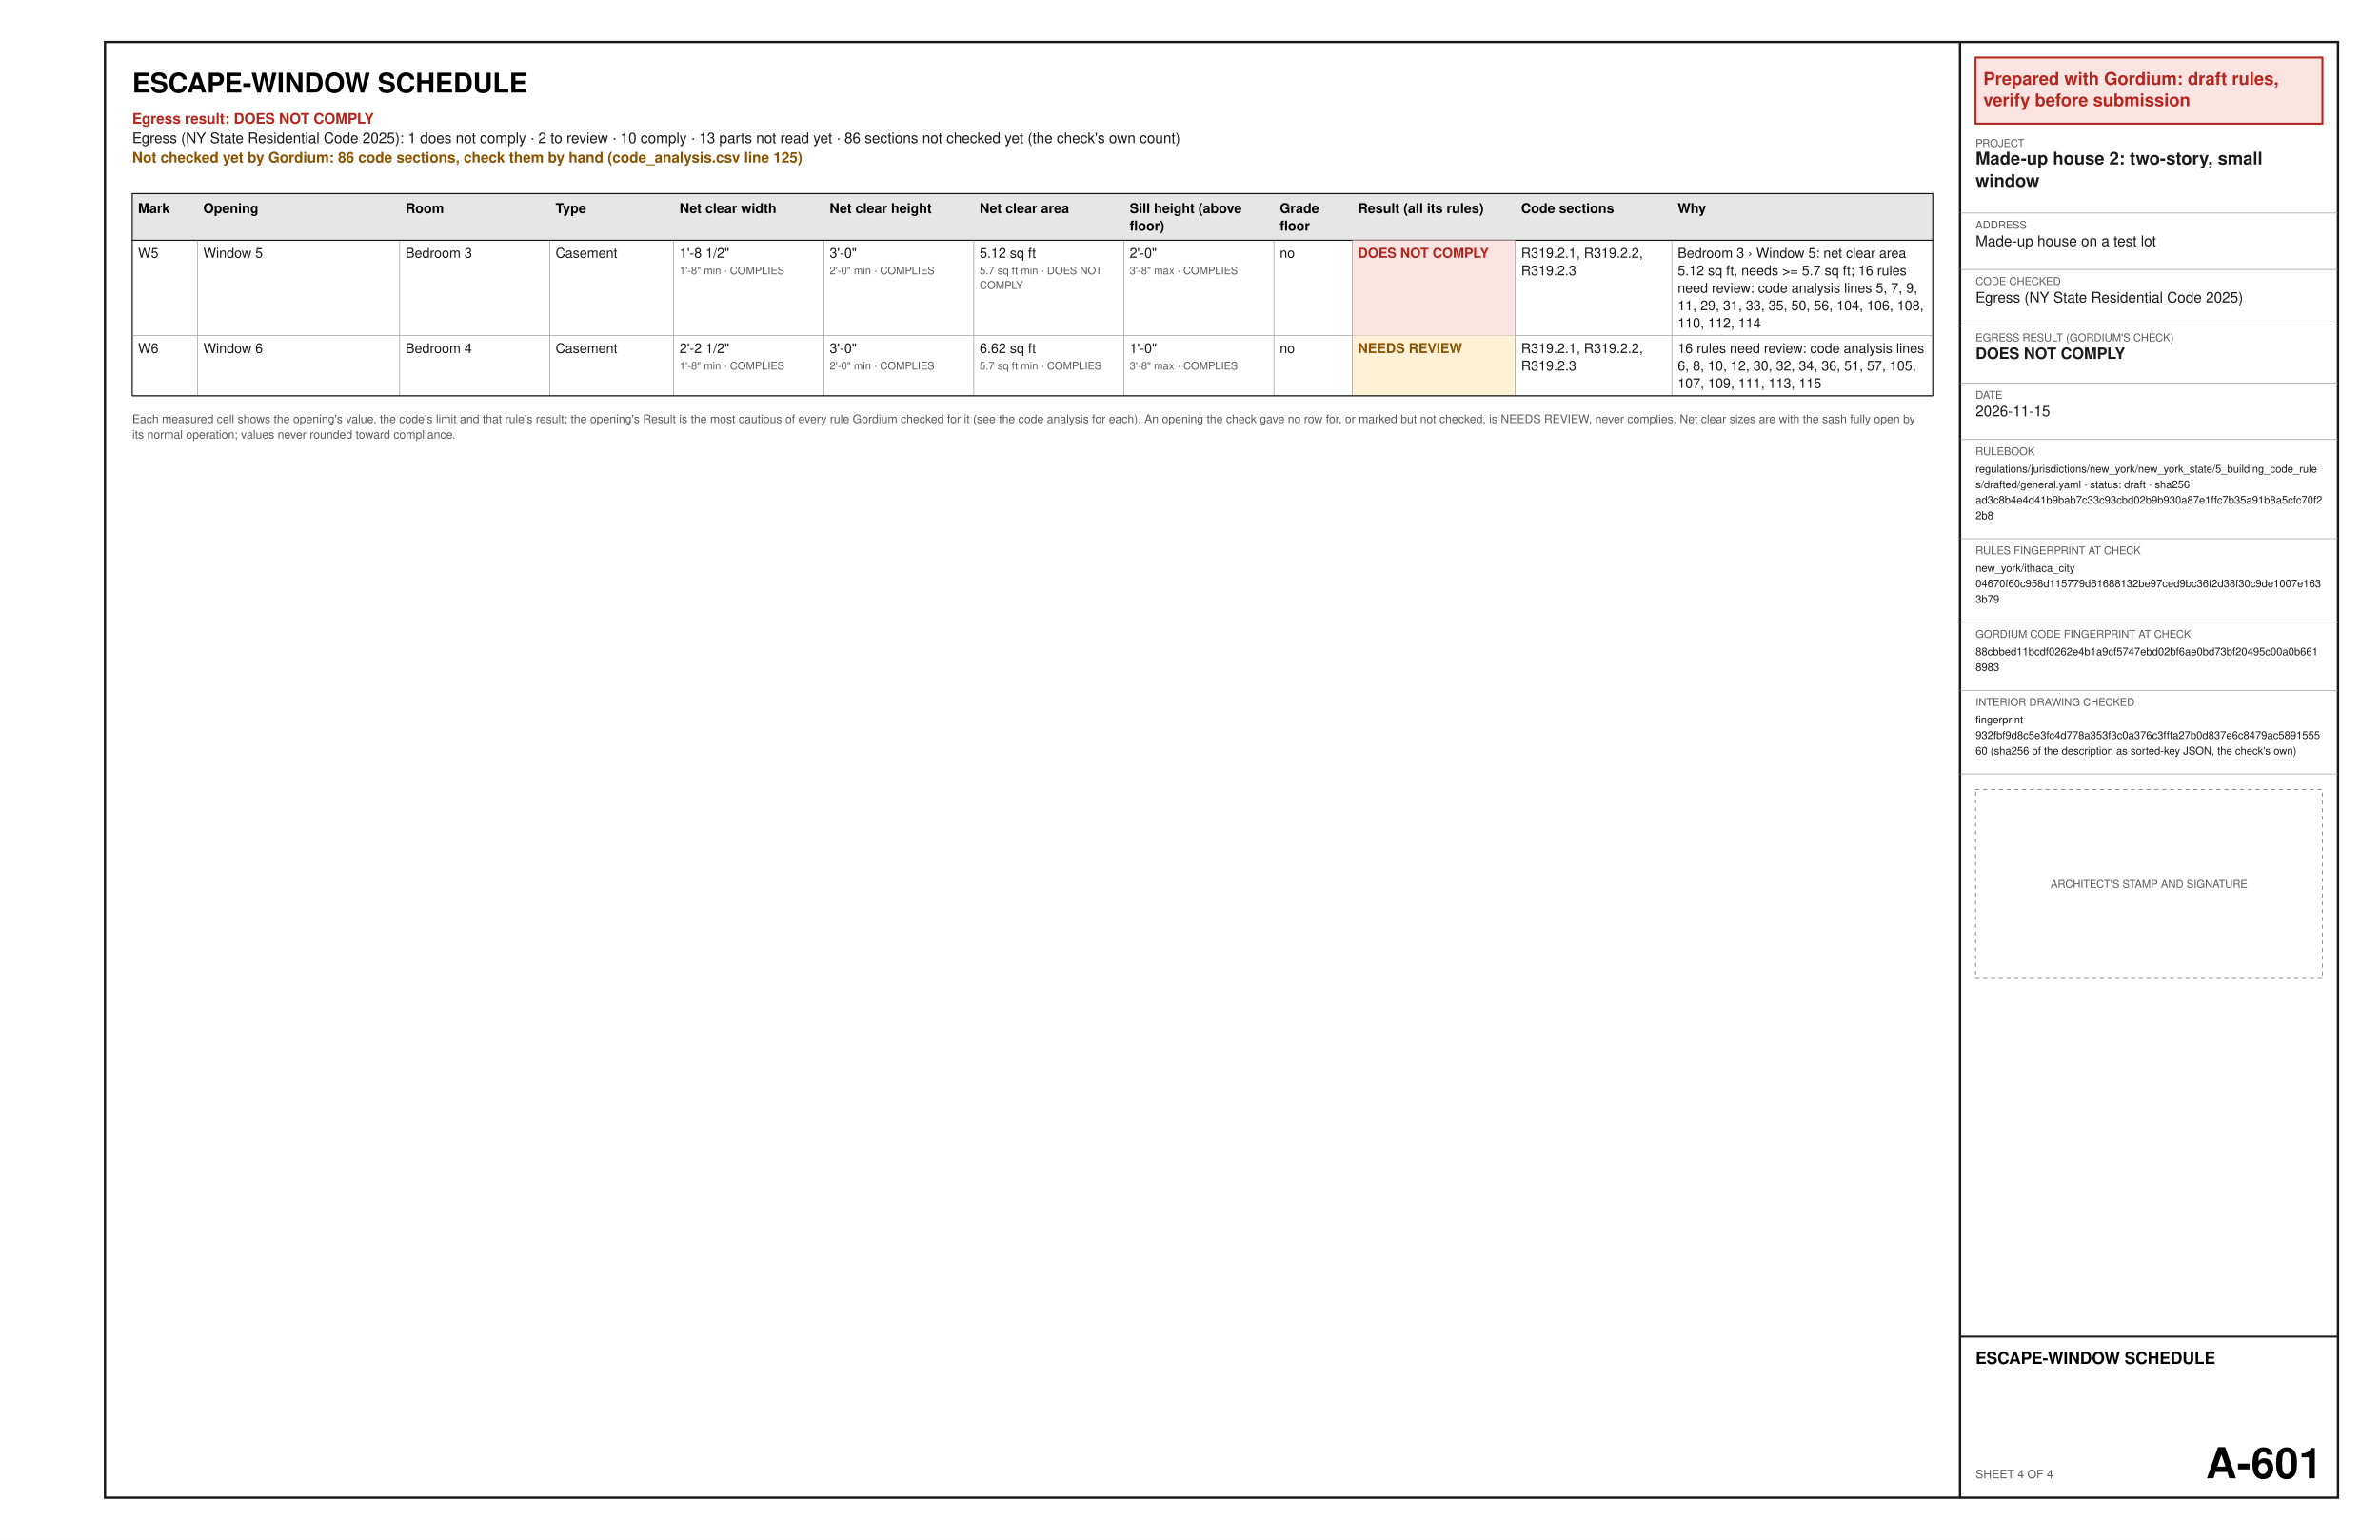
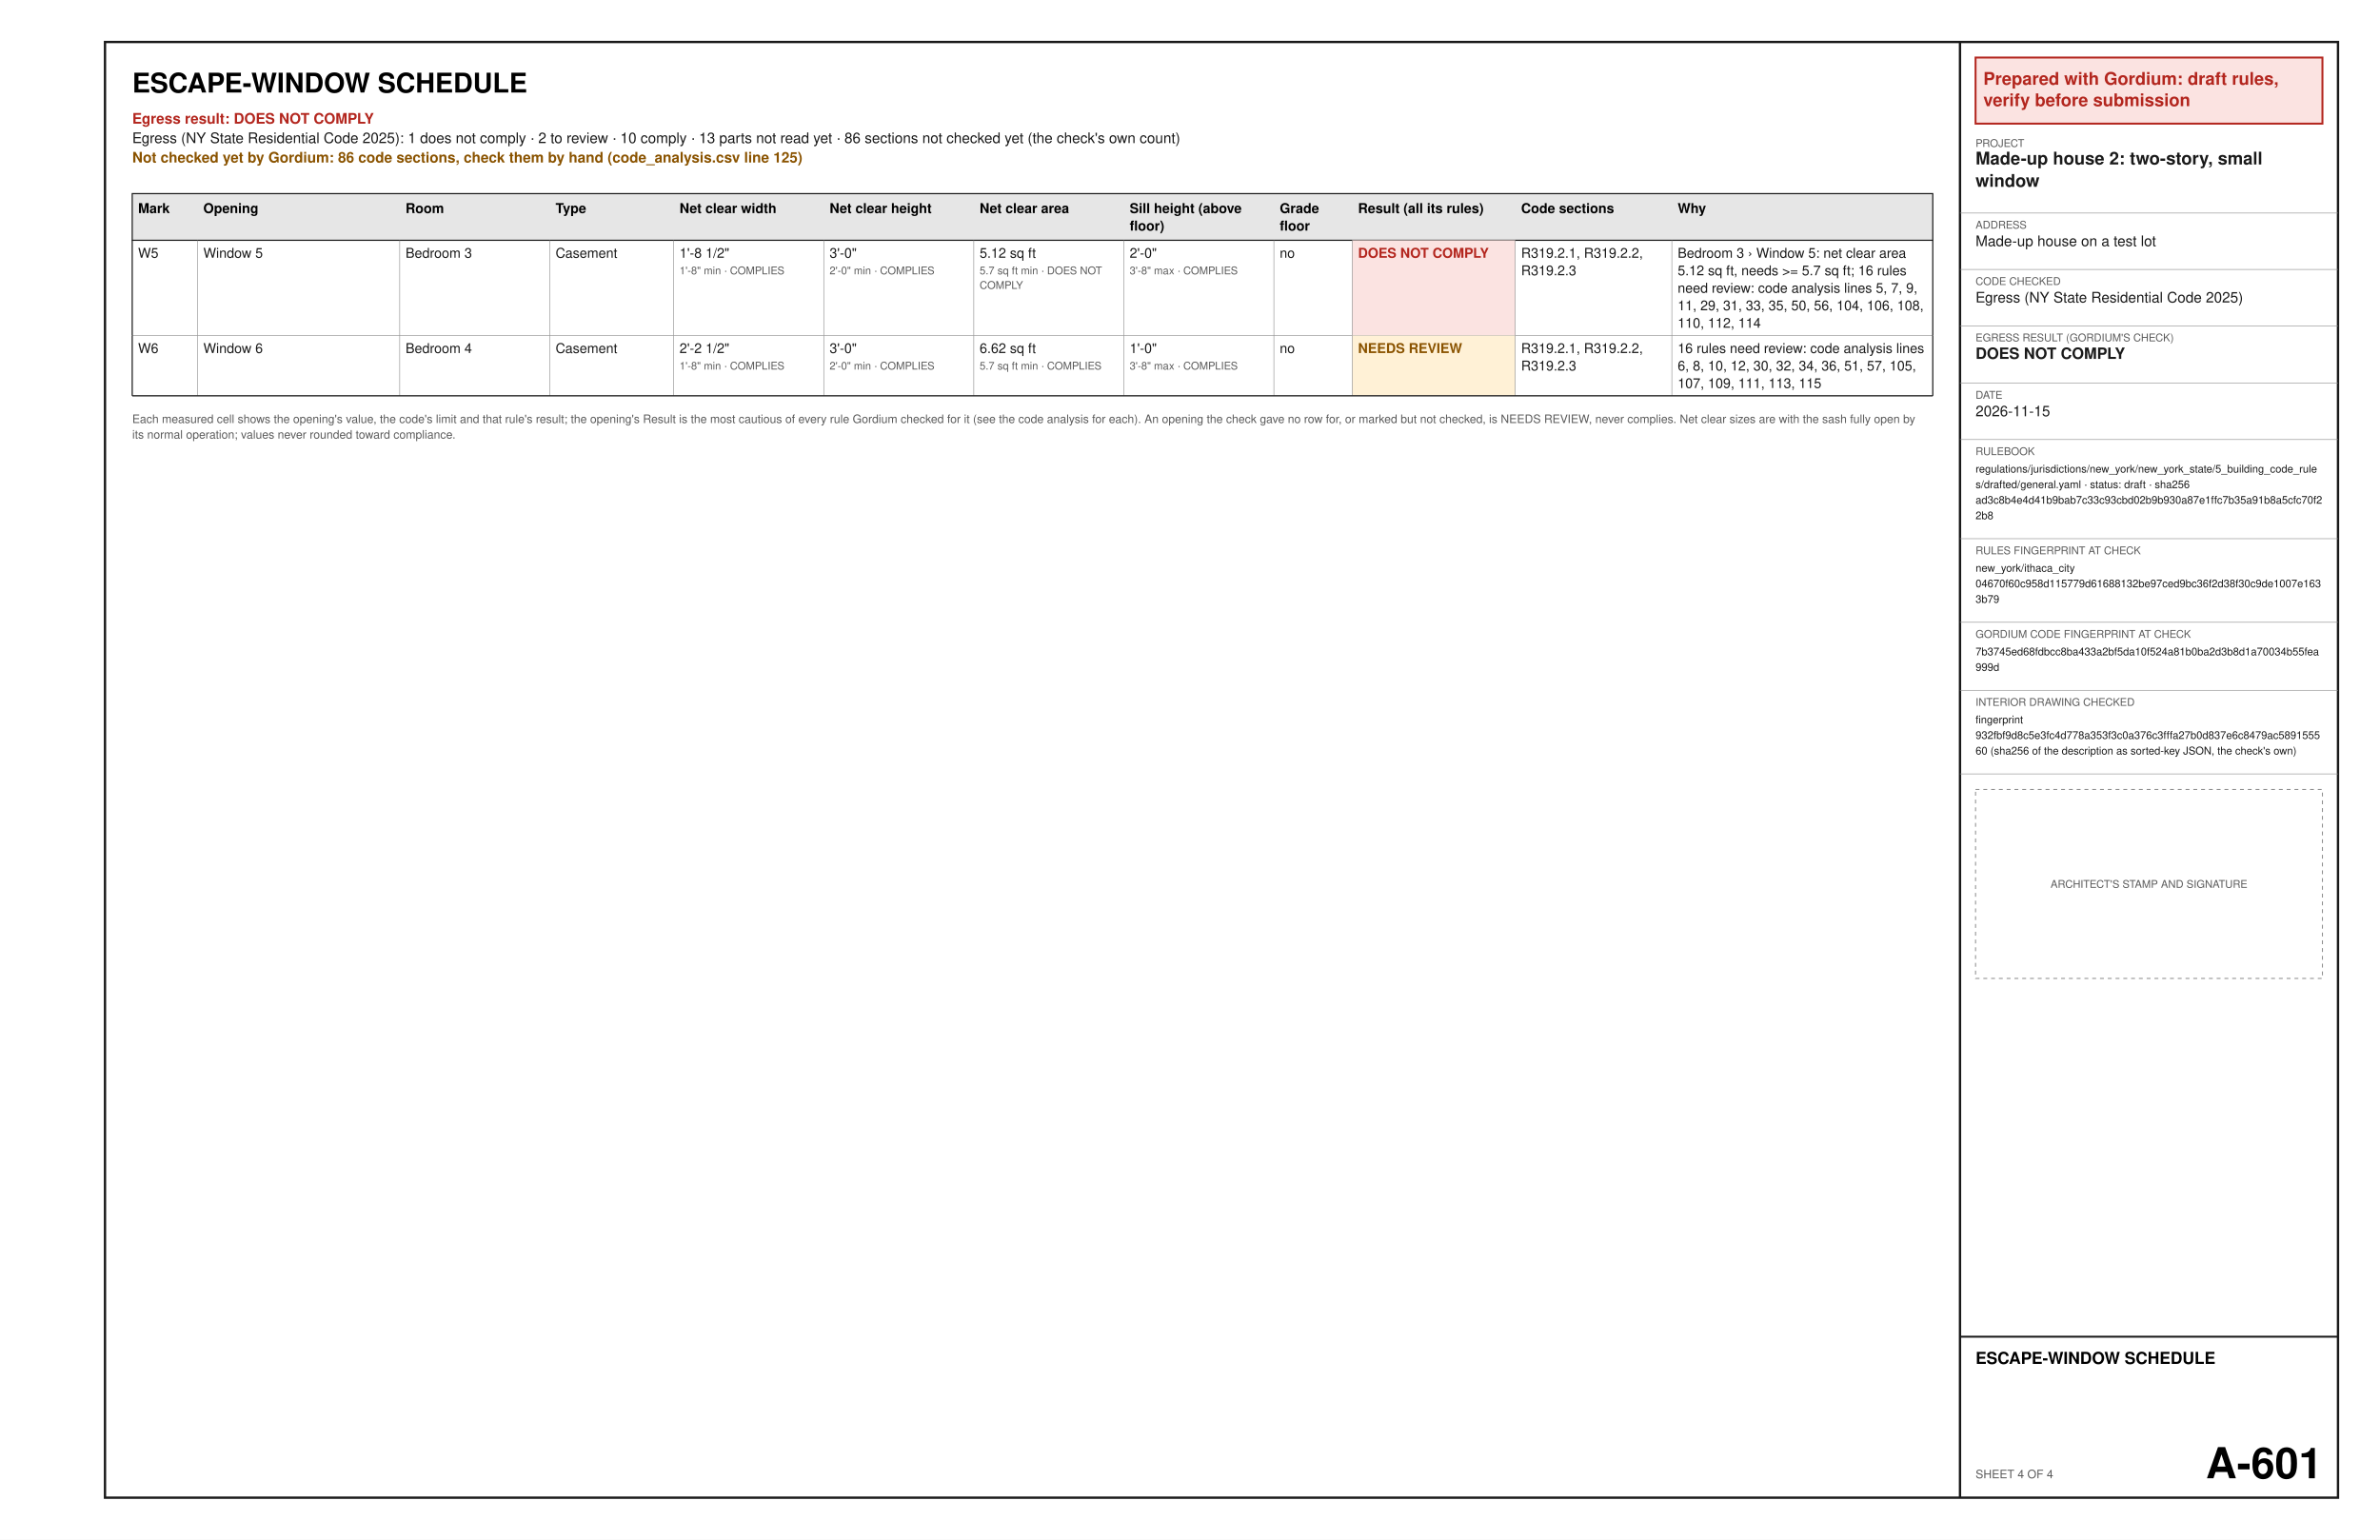
<svg xmlns="http://www.w3.org/2000/svg" width="17in" height="11in" viewBox="0 0 1224 792" font-family="Helvetica, Arial, sans-serif">
  <rect x="0" y="0" width="1224" height="792" fill="#ffffff" />
  <text x="68" y="47.6" font-size="14" font-weight="bold" text-anchor="start" fill="#000000" xml:space="preserve">ESCAPE-WINDOW SCHEDULE</text>
  <text x="68" y="63.6" font-size="7.5" font-weight="bold" text-anchor="start" fill="#b3261e" xml:space="preserve">Egress result: DOES NOT COMPLY</text>
  <text x="68" y="73.6" font-size="7.5" text-anchor="start" fill="#1a1a1a" xml:space="preserve">Egress (NY State Residential Code 2025): 1 does not comply · 2 to review · 10 comply · 13 parts not read yet · 86 sections not checked yet (the check's own count)</text>
  <text x="68" y="83.6" font-size="7.5" font-weight="bold" text-anchor="start" fill="#8a5300" xml:space="preserve">Not checked yet by Gordium: 86 code sections, check them by hand (code_analysis.csv line 125)</text>
  <polygon points="68,99.6 994,99.6 994,123.6 68,123.6" fill="#e6e6e6" stroke="#1a1a1a" stroke-width="0.6" />
  <text x="71" y="109.6" font-size="7" font-weight="bold" text-anchor="start" fill="#000000" xml:space="preserve">Mark</text>
  <text x="104.55" y="109.6" font-size="7" font-weight="bold" text-anchor="start" fill="#000000" xml:space="preserve">Opening</text>
  <text x="208.56" y="109.6" font-size="7" font-weight="bold" text-anchor="start" fill="#000000" xml:space="preserve">Room</text>
  <text x="285.72" y="109.6" font-size="7" font-weight="bold" text-anchor="start" fill="#000000" xml:space="preserve">Type</text>
  <text x="349.47" y="109.6" font-size="7" font-weight="bold" text-anchor="start" fill="#000000" xml:space="preserve">Net clear width</text>
  <text x="426.64" y="109.6" font-size="7" font-weight="bold" text-anchor="start" fill="#000000" xml:space="preserve">Net clear height</text>
  <text x="503.8" y="109.6" font-size="7" font-weight="bold" text-anchor="start" fill="#000000" xml:space="preserve">Net clear area</text>
  <text x="580.97" y="109.6" font-size="7" font-weight="bold" text-anchor="start" fill="#000000" xml:space="preserve">Sill height (above</text>
  <text x="580.97" y="118.6" font-size="7" font-weight="bold" text-anchor="start" fill="#000000" xml:space="preserve">floor)</text>
  <text x="658.14" y="109.6" font-size="7" font-weight="bold" text-anchor="start" fill="#000000" xml:space="preserve">Grade</text>
  <text x="658.14" y="118.6" font-size="7" font-weight="bold" text-anchor="start" fill="#000000" xml:space="preserve">floor</text>
  <text x="698.4" y="109.6" font-size="7" font-weight="bold" text-anchor="start" fill="#000000" xml:space="preserve">Result (all its rules)</text>
  <text x="782.28" y="109.6" font-size="7" font-weight="bold" text-anchor="start" fill="#000000" xml:space="preserve">Code sections</text>
  <text x="862.8" y="109.6" font-size="7" font-weight="bold" text-anchor="start" fill="#000000" xml:space="preserve">Why</text>
  <text x="71" y="132.6" font-size="7" text-anchor="start" fill="#1a1a1a" xml:space="preserve">W5</text>
  <text x="104.55" y="132.6" font-size="7" text-anchor="start" fill="#1a1a1a" xml:space="preserve">Window 5</text>
  <text x="208.56" y="132.6" font-size="7" text-anchor="start" fill="#1a1a1a" xml:space="preserve">Bedroom 3</text>
  <text x="285.72" y="132.6" font-size="7" text-anchor="start" fill="#1a1a1a" xml:space="preserve">Casement</text>
  <text x="349.47" y="132.6" font-size="7" text-anchor="start" fill="#1a1a1a" xml:space="preserve">1'-8 1/2"</text>
  <text x="349.47" y="141.1" font-size="5.5" text-anchor="start" fill="#5a5a5a" xml:space="preserve">1'-8" min · COMPLIES</text>
  <text x="426.64" y="132.6" font-size="7" text-anchor="start" fill="#1a1a1a" xml:space="preserve">3'-0"</text>
  <text x="426.64" y="141.1" font-size="5.5" text-anchor="start" fill="#5a5a5a" xml:space="preserve">2'-0" min · COMPLIES</text>
  <text x="503.8" y="132.6" font-size="7" text-anchor="start" fill="#1a1a1a" xml:space="preserve">5.12 sq ft</text>
  <text x="503.8" y="141.1" font-size="5.5" text-anchor="start" fill="#5a5a5a" xml:space="preserve">5.7 sq ft min · DOES NOT</text>
  <text x="503.8" y="148.6" font-size="5.5" text-anchor="start" fill="#5a5a5a" xml:space="preserve">COMPLY</text>
  <text x="580.97" y="132.6" font-size="7" text-anchor="start" fill="#1a1a1a" xml:space="preserve">2'-0"</text>
  <text x="580.97" y="141.1" font-size="5.5" text-anchor="start" fill="#5a5a5a" xml:space="preserve">3'-8" max · COMPLIES</text>
  <text x="658.14" y="132.6" font-size="7" text-anchor="start" fill="#1a1a1a" xml:space="preserve">no</text>
  <polygon points="695.4,123.6 779.28,123.6 779.28,172.6 695.4,172.6" fill="#fbe3e1" />
  <text x="698.4" y="132.6" font-size="7" font-weight="bold" text-anchor="start" fill="#b3261e" xml:space="preserve">DOES NOT COMPLY</text>
  <text x="782.28" y="132.6" font-size="7" text-anchor="start" fill="#1a1a1a" xml:space="preserve">R319.2.1, R319.2.2,</text>
  <text x="782.28" y="141.6" font-size="7" text-anchor="start" fill="#1a1a1a" xml:space="preserve">R319.2.3</text>
  <text x="862.8" y="132.6" font-size="7" text-anchor="start" fill="#1a1a1a" xml:space="preserve">Bedroom 3 › Window 5: net clear area</text>
  <text x="862.8" y="141.6" font-size="7" text-anchor="start" fill="#1a1a1a" xml:space="preserve">5.12 sq ft, needs &gt;= 5.7 sq ft; 16 rules</text>
  <text x="862.8" y="150.6" font-size="7" text-anchor="start" fill="#1a1a1a" xml:space="preserve">need review: code analysis lines 5, 7, 9,</text>
  <text x="862.8" y="159.6" font-size="7" text-anchor="start" fill="#1a1a1a" xml:space="preserve">11, 29, 31, 33, 35, 50, 56, 104, 106, 108,</text>
  <text x="862.8" y="168.6" font-size="7" text-anchor="start" fill="#1a1a1a" xml:space="preserve">110, 112, 114</text>
  <line x1="68" y1="172.6" x2="994" y2="172.6" stroke="#8c8c8c" stroke-width="0.3" />
  <line x1="101.55" y1="123.6" x2="101.55" y2="172.6" stroke="#8c8c8c" stroke-width="0.3" />
  <line x1="205.56" y1="123.6" x2="205.56" y2="172.6" stroke="#8c8c8c" stroke-width="0.3" />
  <line x1="282.72" y1="123.6" x2="282.72" y2="172.6" stroke="#8c8c8c" stroke-width="0.3" />
  <line x1="346.47" y1="123.6" x2="346.47" y2="172.6" stroke="#8c8c8c" stroke-width="0.3" />
  <line x1="423.64" y1="123.6" x2="423.64" y2="172.6" stroke="#8c8c8c" stroke-width="0.3" />
  <line x1="500.8" y1="123.6" x2="500.8" y2="172.6" stroke="#8c8c8c" stroke-width="0.3" />
  <line x1="577.97" y1="123.6" x2="577.97" y2="172.6" stroke="#8c8c8c" stroke-width="0.3" />
  <line x1="655.14" y1="123.6" x2="655.14" y2="172.6" stroke="#8c8c8c" stroke-width="0.3" />
  <line x1="695.4" y1="123.6" x2="695.4" y2="172.6" stroke="#8c8c8c" stroke-width="0.3" />
  <line x1="779.28" y1="123.6" x2="779.28" y2="172.6" stroke="#8c8c8c" stroke-width="0.3" />
  <line x1="859.8" y1="123.6" x2="859.8" y2="172.6" stroke="#8c8c8c" stroke-width="0.3" />
  <line x1="68" y1="123.6" x2="68" y2="172.6" stroke="#1a1a1a" stroke-width="0.6" />
  <line x1="994" y1="123.6" x2="994" y2="172.6" stroke="#1a1a1a" stroke-width="0.6" />
  <text x="71" y="181.6" font-size="7" text-anchor="start" fill="#1a1a1a" xml:space="preserve">W6</text>
  <text x="104.55" y="181.6" font-size="7" text-anchor="start" fill="#1a1a1a" xml:space="preserve">Window 6</text>
  <text x="208.56" y="181.6" font-size="7" text-anchor="start" fill="#1a1a1a" xml:space="preserve">Bedroom 4</text>
  <text x="285.72" y="181.6" font-size="7" text-anchor="start" fill="#1a1a1a" xml:space="preserve">Casement</text>
  <text x="349.47" y="181.6" font-size="7" text-anchor="start" fill="#1a1a1a" xml:space="preserve">2'-2 1/2"</text>
  <text x="349.47" y="190.1" font-size="5.5" text-anchor="start" fill="#5a5a5a" xml:space="preserve">1'-8" min · COMPLIES</text>
  <text x="426.64" y="181.6" font-size="7" text-anchor="start" fill="#1a1a1a" xml:space="preserve">3'-0"</text>
  <text x="426.64" y="190.1" font-size="5.5" text-anchor="start" fill="#5a5a5a" xml:space="preserve">2'-0" min · COMPLIES</text>
  <text x="503.8" y="181.6" font-size="7" text-anchor="start" fill="#1a1a1a" xml:space="preserve">6.62 sq ft</text>
  <text x="503.8" y="190.1" font-size="5.5" text-anchor="start" fill="#5a5a5a" xml:space="preserve">5.7 sq ft min · COMPLIES</text>
  <text x="580.97" y="181.6" font-size="7" text-anchor="start" fill="#1a1a1a" xml:space="preserve">1'-0"</text>
  <text x="580.97" y="190.1" font-size="5.5" text-anchor="start" fill="#5a5a5a" xml:space="preserve">3'-8" max · COMPLIES</text>
  <text x="658.14" y="181.6" font-size="7" text-anchor="start" fill="#1a1a1a" xml:space="preserve">no</text>
  <polygon points="695.4,172.6 779.28,172.6 779.28,203.6 695.4,203.6" fill="#fff1d6" />
  <text x="698.4" y="181.6" font-size="7" font-weight="bold" text-anchor="start" fill="#8a5300" xml:space="preserve">NEEDS REVIEW</text>
  <text x="782.28" y="181.6" font-size="7" text-anchor="start" fill="#1a1a1a" xml:space="preserve">R319.2.1, R319.2.2,</text>
  <text x="782.28" y="190.6" font-size="7" text-anchor="start" fill="#1a1a1a" xml:space="preserve">R319.2.3</text>
  <text x="862.8" y="181.6" font-size="7" text-anchor="start" fill="#1a1a1a" xml:space="preserve">16 rules need review: code analysis lines</text>
  <text x="862.8" y="190.6" font-size="7" text-anchor="start" fill="#1a1a1a" xml:space="preserve">6, 8, 10, 12, 30, 32, 34, 36, 51, 57, 105,</text>
  <text x="862.8" y="199.6" font-size="7" text-anchor="start" fill="#1a1a1a" xml:space="preserve">107, 109, 111, 113, 115</text>
  <line x1="68" y1="203.6" x2="994" y2="203.6" stroke="#8c8c8c" stroke-width="0.3" />
  <line x1="101.55" y1="172.6" x2="101.55" y2="203.6" stroke="#8c8c8c" stroke-width="0.3" />
  <line x1="205.56" y1="172.6" x2="205.56" y2="203.6" stroke="#8c8c8c" stroke-width="0.3" />
  <line x1="282.72" y1="172.6" x2="282.72" y2="203.6" stroke="#8c8c8c" stroke-width="0.3" />
  <line x1="346.47" y1="172.6" x2="346.47" y2="203.6" stroke="#8c8c8c" stroke-width="0.3" />
  <line x1="423.64" y1="172.6" x2="423.64" y2="203.6" stroke="#8c8c8c" stroke-width="0.3" />
  <line x1="500.8" y1="172.6" x2="500.8" y2="203.6" stroke="#8c8c8c" stroke-width="0.3" />
  <line x1="577.97" y1="172.6" x2="577.97" y2="203.6" stroke="#8c8c8c" stroke-width="0.3" />
  <line x1="655.14" y1="172.6" x2="655.14" y2="203.6" stroke="#8c8c8c" stroke-width="0.3" />
  <line x1="695.4" y1="172.6" x2="695.4" y2="203.6" stroke="#8c8c8c" stroke-width="0.3" />
  <line x1="779.28" y1="172.6" x2="779.28" y2="203.6" stroke="#8c8c8c" stroke-width="0.3" />
  <line x1="859.8" y1="172.6" x2="859.8" y2="203.6" stroke="#8c8c8c" stroke-width="0.3" />
  <line x1="68" y1="172.6" x2="68" y2="203.6" stroke="#1a1a1a" stroke-width="0.6" />
  <line x1="994" y1="172.6" x2="994" y2="203.6" stroke="#1a1a1a" stroke-width="0.6" />
  <line x1="68" y1="203.6" x2="994" y2="203.6" stroke="#1a1a1a" stroke-width="0.6" />
  <text x="68" y="217.6" font-size="6" text-anchor="start" fill="#5a5a5a" xml:space="preserve">Each measured cell shows the opening's value, the code's limit and that rule's result; the opening's Result is the most cautious of every rule Gordium checked for it (see the code analysis for each). An opening the check gave no row for, or marked but not checked, is NEEDS REVIEW, never complies. Net clear sizes are with the sash fully open by</text>
  <text x="68" y="225.6" font-size="6" text-anchor="start" fill="#5a5a5a" xml:space="preserve">its normal operation; values never rounded toward compliance.</text>
  <polygon points="54,21.6 1202.4,21.6 1202.4,770.4 54,770.4" fill="none" stroke="#1a1a1a" stroke-width="1.2" />
  <line x1="1008" y1="21.6" x2="1008" y2="770.4" stroke="#1a1a1a" stroke-width="1.2" />
  <polygon points="1016,29.6 1194.4,29.6 1194.4,63.6 1016,63.6" fill="#fbe3e1" stroke="#b3261e" stroke-width="1" />
  <text x="1020" y="43.6" font-size="9" font-weight="bold" text-anchor="start" fill="#b3261e" xml:space="preserve">Prepared with Gordium: draft rules,</text>
  <text x="1020" y="54.6" font-size="9" font-weight="bold" text-anchor="start" fill="#b3261e" xml:space="preserve">verify before submission</text>
  <text x="1016" y="75.6" font-size="5.5" text-anchor="start" fill="#5a5a5a" xml:space="preserve">PROJECT</text>
  <text x="1016" y="84.6" font-size="9" font-weight="bold" text-anchor="start" fill="#1a1a1a" xml:space="preserve">Made-up house 2: two-story, small</text>
  <text x="1016" y="96.1" font-size="9" font-weight="bold" text-anchor="start" fill="#1a1a1a" xml:space="preserve">window</text>
  <line x1="1008" y1="109.6" x2="1202.4" y2="109.6" stroke="#8c8c8c" stroke-width="0.3" />
  <text x="1016" y="117.6" font-size="5.5" text-anchor="start" fill="#5a5a5a" xml:space="preserve">ADDRESS</text>
  <text x="1016" y="126.6" font-size="7.5" text-anchor="start" fill="#1a1a1a" xml:space="preserve">Made-up house on a test lot</text>
  <line x1="1008" y1="138.6" x2="1202.4" y2="138.6" stroke="#8c8c8c" stroke-width="0.3" />
  <text x="1016" y="146.6" font-size="5.5" text-anchor="start" fill="#5a5a5a" xml:space="preserve">CODE CHECKED</text>
  <text x="1016" y="155.6" font-size="7.5" text-anchor="start" fill="#1a1a1a" xml:space="preserve">Egress (NY State Residential Code 2025)</text>
  <line x1="1008" y1="167.6" x2="1202.4" y2="167.6" stroke="#8c8c8c" stroke-width="0.3" />
  <text x="1016" y="175.6" font-size="5.5" text-anchor="start" fill="#5a5a5a" xml:space="preserve">EGRESS RESULT (GORDIUM'S CHECK)</text>
  <text x="1016" y="184.6" font-size="8" font-weight="bold" text-anchor="start" fill="#1a1a1a" xml:space="preserve">DOES NOT COMPLY</text>
  <line x1="1008" y1="197.1" x2="1202.4" y2="197.1" stroke="#8c8c8c" stroke-width="0.3" />
  <text x="1016" y="205.1" font-size="5.5" text-anchor="start" fill="#5a5a5a" xml:space="preserve">DATE</text>
  <text x="1016" y="214.1" font-size="7.5" text-anchor="start" fill="#1a1a1a" xml:space="preserve">2026-11-15</text>
  <line x1="1008" y1="226.1" x2="1202.4" y2="226.1" stroke="#8c8c8c" stroke-width="0.3" />
  <text x="1016" y="234.1" font-size="5.5" text-anchor="start" fill="#5a5a5a" xml:space="preserve">RULEBOOK</text>
  <text x="1016" y="243.1" font-size="5.5" text-anchor="start" fill="#1a1a1a" xml:space="preserve">regulations/jurisdictions/new_york/new_york_state/5_building_code_rule</text>
  <text x="1016" y="251.1" font-size="5.5" text-anchor="start" fill="#1a1a1a" xml:space="preserve">s/drafted/general.yaml · status: draft · sha256</text>
  <text x="1016" y="259.1" font-size="5.5" text-anchor="start" fill="#1a1a1a" xml:space="preserve">ad3c8b4e4d41b9bab7c33c93cbd02b9b930a87e1ffc7b35a91b8a5cfc70f2</text>
  <text x="1016" y="267.1" font-size="5.5" text-anchor="start" fill="#1a1a1a" xml:space="preserve">2b8</text>
  <line x1="1008" y1="277.1" x2="1202.4" y2="277.1" stroke="#8c8c8c" stroke-width="0.3" />
  <text x="1016" y="285.1" font-size="5.5" text-anchor="start" fill="#5a5a5a" xml:space="preserve">RULES FINGERPRINT AT CHECK</text>
  <text x="1016" y="294.1" font-size="5.5" text-anchor="start" fill="#1a1a1a" xml:space="preserve">new_york/ithaca_city</text>
  <text x="1016" y="302.1" font-size="5.5" text-anchor="start" fill="#1a1a1a" xml:space="preserve">04670f60c958d115779d61688132be97ced9bc36f2d38f30c9de1007e163</text>
  <text x="1016" y="310.1" font-size="5.5" text-anchor="start" fill="#1a1a1a" xml:space="preserve">3b79</text>
  <line x1="1008" y1="320.1" x2="1202.4" y2="320.1" stroke="#8c8c8c" stroke-width="0.3" />
  <text x="1016" y="328.1" font-size="5.5" text-anchor="start" fill="#5a5a5a" xml:space="preserve">GORDIUM CODE FINGERPRINT AT CHECK</text>
-   <text x="1016" y="337.1" font-size="5.5" text-anchor="start" fill="#1a1a1a" xml:space="preserve">88cbbed11bcdf0262e4b1a9cf5747ebd02bf6ae0bd73bf20495c00a0b661</text>
-   <text x="1016" y="345.1" font-size="5.5" text-anchor="start" fill="#1a1a1a" xml:space="preserve">8983</text>
+   <text x="1016" y="337.1" font-size="5.5" text-anchor="start" fill="#1a1a1a" xml:space="preserve">7b3745ed68fdbcc8ba433a2bf5da10f524a81b0ba2d3b8d1a70034b55fea</text>
+   <text x="1016" y="345.1" font-size="5.5" text-anchor="start" fill="#1a1a1a" xml:space="preserve">999d</text>
  <line x1="1008" y1="355.1" x2="1202.4" y2="355.1" stroke="#8c8c8c" stroke-width="0.3" />
  <text x="1016" y="363.1" font-size="5.5" text-anchor="start" fill="#5a5a5a" xml:space="preserve">INTERIOR DRAWING CHECKED</text>
  <text x="1016" y="372.1" font-size="5.5" text-anchor="start" fill="#1a1a1a" xml:space="preserve">fingerprint</text>
  <text x="1016" y="380.1" font-size="5.5" text-anchor="start" fill="#1a1a1a" xml:space="preserve">932fbf9d8c5e3fc4d778a353f3c0a376c3fffa27b0d837e6c8479ac5891555</text>
  <text x="1016" y="388.1" font-size="5.5" text-anchor="start" fill="#1a1a1a" xml:space="preserve">60 (sha256 of the description as sorted-key JSON, the check's own)</text>
  <line x1="1008" y1="398.1" x2="1202.4" y2="398.1" stroke="#8c8c8c" stroke-width="0.3" />
  <polygon points="1016,406.1 1194.4,406.1 1194.4,503.3 1016,503.3" fill="none" stroke="#8c8c8c" stroke-width="0.5" stroke-dasharray="2 2" />
  <text x="1105.2" y="456.7" font-size="5.5" text-anchor="middle" fill="#5a5a5a" xml:space="preserve">ARCHITECT'S STAMP AND SIGNATURE</text>
  <line x1="1008" y1="687.6" x2="1202.4" y2="687.6" stroke="#1a1a1a" stroke-width="1" />
  <text x="1016" y="701.6" font-size="8.5" font-weight="bold" text-anchor="start" fill="#000000" xml:space="preserve">ESCAPE-WINDOW SCHEDULE</text>
  <text x="1016" y="760.4" font-size="6" text-anchor="start" fill="#5a5a5a" xml:space="preserve">SHEET 4 OF 4</text>
  <text x="1194.4" y="760.4" font-size="22" font-weight="bold" text-anchor="end" fill="#000000" xml:space="preserve">A-601</text>
</svg>
